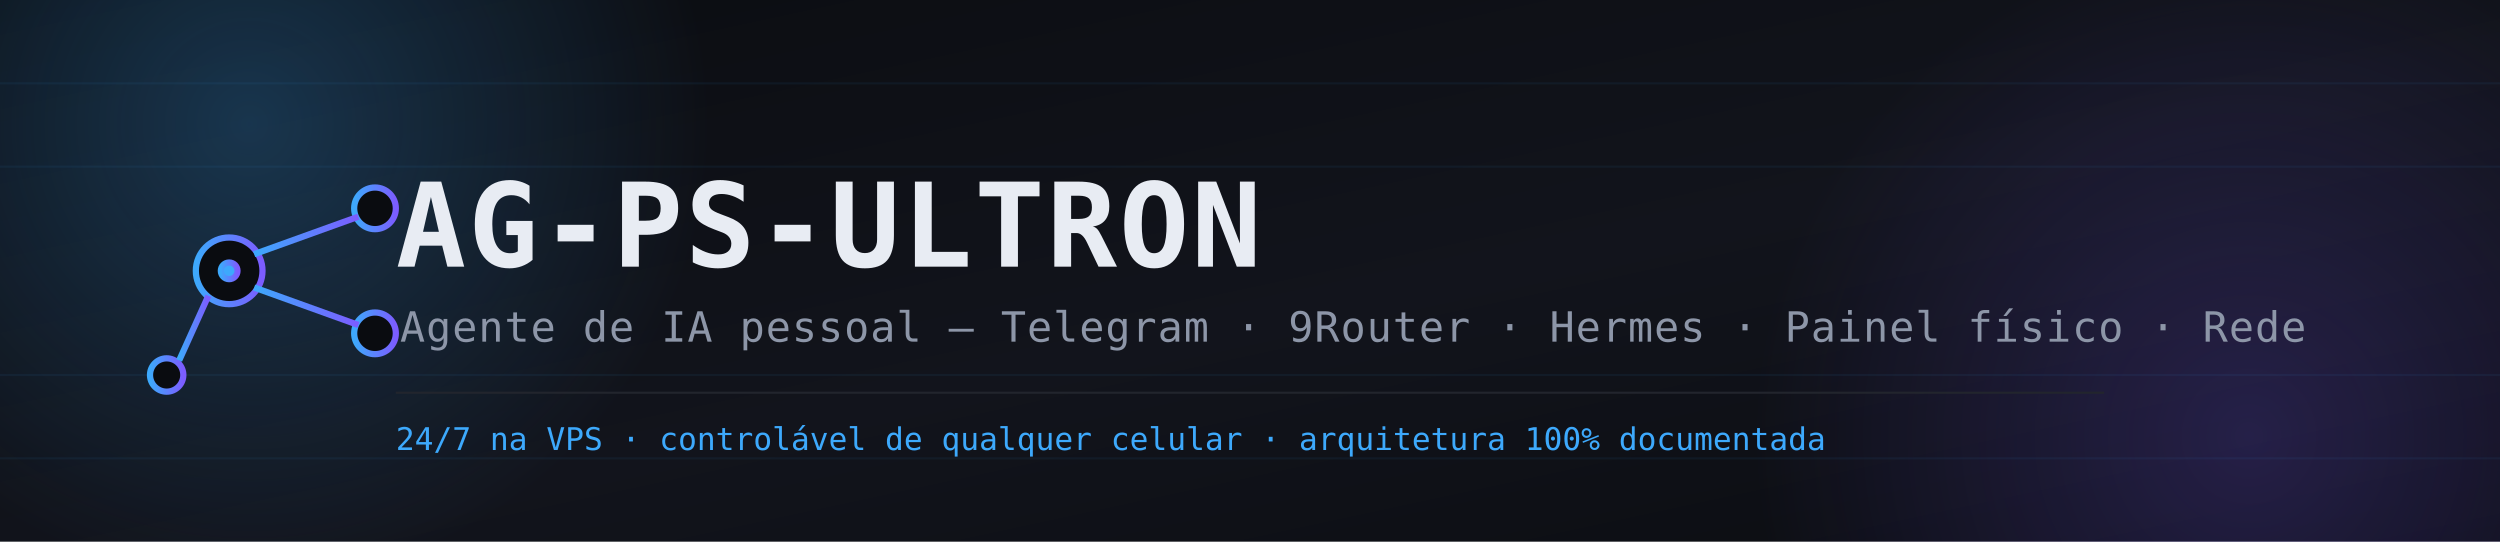
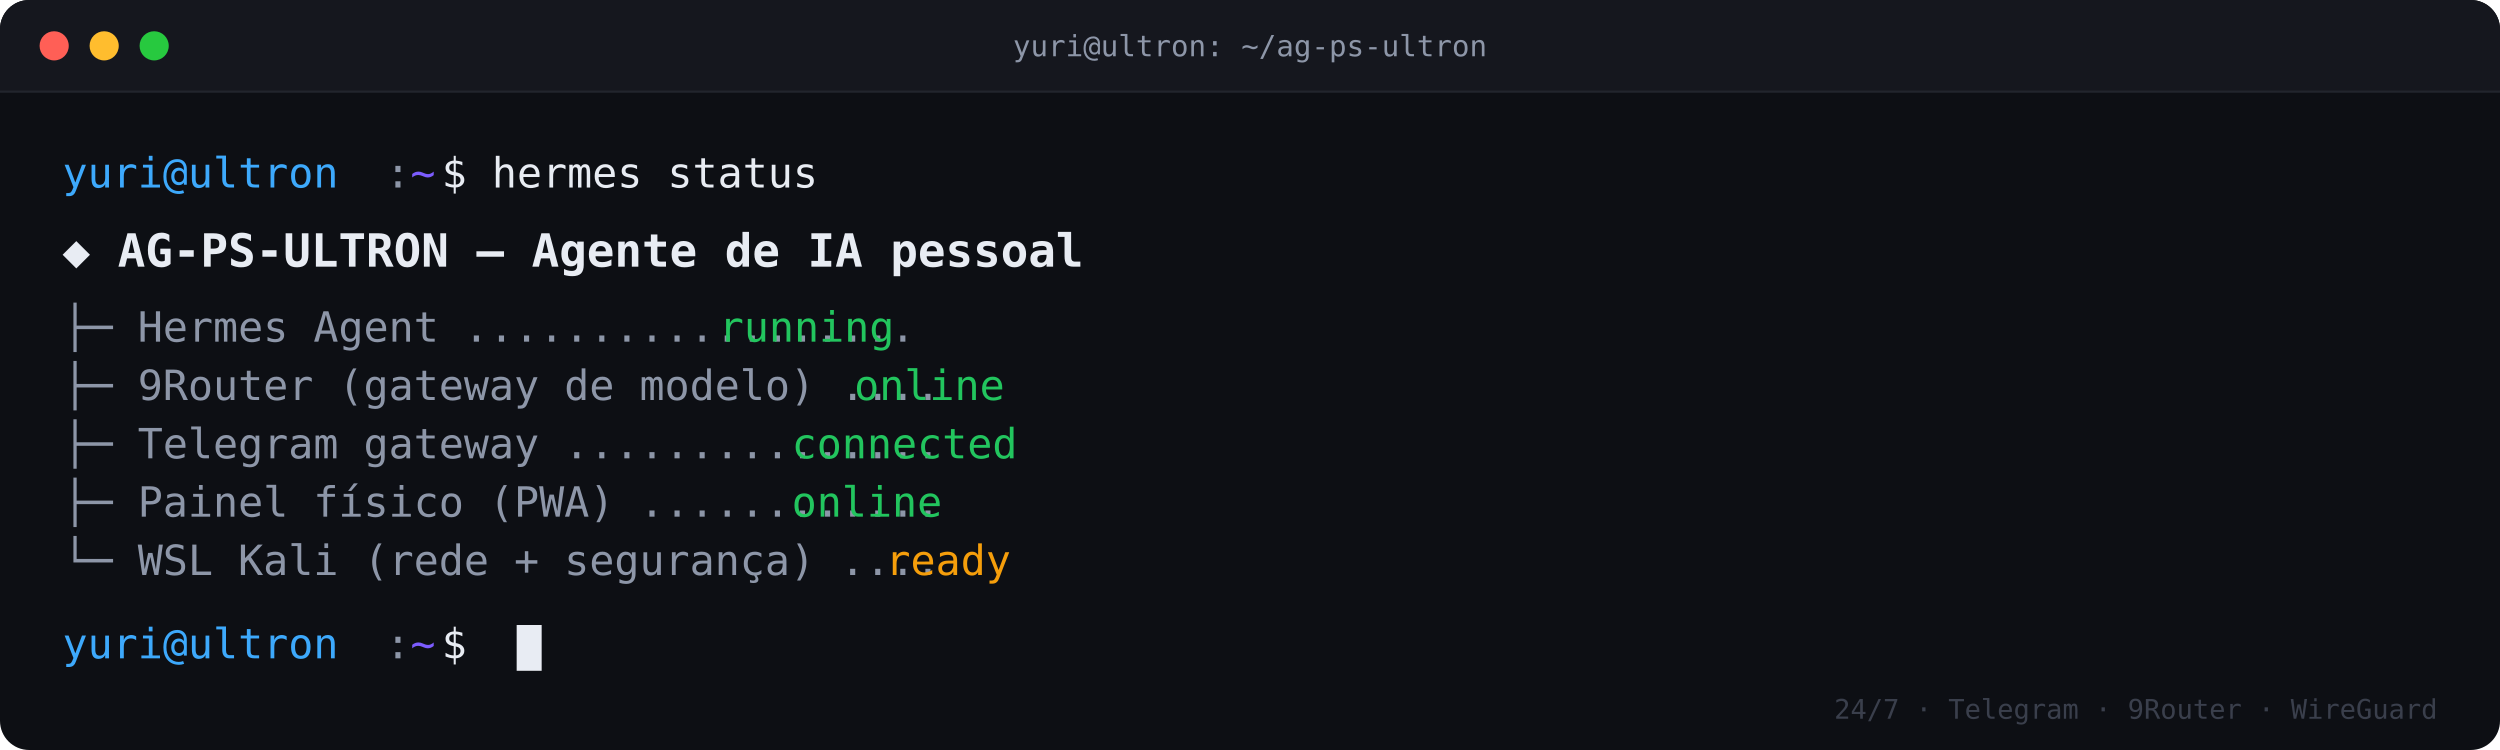
- <svg xmlns="http://www.w3.org/2000/svg" width="1200" height="260" viewBox="0 0 1200 260">
+ <svg xmlns="http://www.w3.org/2000/svg" width="1200" height="360" viewBox="0 0 1200 360">
  <defs>
-     <linearGradient id="bg" x1="0%" y1="0%" x2="100%" y2="100%">
-       <stop offset="0%" stop-color="#0a0c10" />
-       <stop offset="55%" stop-color="#12141c" />
-       <stop offset="100%" stop-color="#0a0c10" />
-     </linearGradient>
-     <linearGradient id="accent" x1="0%" y1="0%" x2="100%" y2="0%">
-       <stop offset="0%" stop-color="#3da9fc" />
-       <stop offset="100%" stop-color="#7c5cff" />
-     </linearGradient>
-     <radialGradient id="glowL" cx="50%" cy="50%" r="50%">
-       <stop offset="0%" stop-color="#3da9fc" stop-opacity="0.25" />
-       <stop offset="100%" stop-color="#3da9fc" stop-opacity="0" />
-     </radialGradient>
-     <radialGradient id="glowR" cx="50%" cy="50%" r="50%">
-       <stop offset="0%" stop-color="#7c5cff" stop-opacity="0.22" />
-       <stop offset="100%" stop-color="#7c5cff" stop-opacity="0" />
-     </radialGradient>
+     <clipPath id="round">
+       <rect x="0" y="0" width="1200" height="360" rx="14" ry="14" />
+     </clipPath>
  </defs>
-   <rect width="1200" height="260" fill="url(#bg)" />
-   <circle cx="120" cy="60" r="220" fill="url(#glowL)" />
-   <circle cx="1080" cy="210" r="240" fill="url(#glowR)" />
-   <g stroke="#3da9fc" stroke-opacity="0.06">
-     <line x1="0" y1="40" x2="1200" y2="40" />
-     <line x1="0" y1="80" x2="1200" y2="80" />
-     <line x1="0" y1="180" x2="1200" y2="180" />
-     <line x1="0" y1="220" x2="1200" y2="220" />
+   <g clip-path="url(#round)">
+     <rect width="1200" height="360" fill="#0d0f14" />
+     <rect x="0" y="0" width="1200" height="44" fill="#15171e" />
+     <circle cx="26" cy="22" r="7" fill="#ff5f56" />
+     <circle cx="50" cy="22" r="7" fill="#ffbd2e" />
+     <circle cx="74" cy="22" r="7" fill="#27c93f" />
+     <text x="600" y="27" text-anchor="middle" font-family="Consolas,'SF Mono',ui-monospace,monospace" font-size="14" fill="#8d96a8">yuri@ultron: ~/ag-ps-ultron</text>
+     <line x1="0" y1="44" x2="1200" y2="44" stroke="#22252d" stroke-width="1" />
+     <g font-family="Consolas,'SF Mono',ui-monospace,monospace" font-size="20">
+       <text x="30" y="90" fill="#3da9fc">yuri@ultron</text>
+       <text x="185" y="90" fill="#8d96a8">:</text>
+       <text x="197" y="90" fill="#7c5cff">~</text>
+       <text x="212" y="90" fill="#e8ecf3">$ hermes status</text>
+       <text x="30" y="128" fill="#e8ecf3" font-weight="bold" font-size="22">◆ AG-PS-ULTRON — Agente de IA pessoal</text>
+       <text x="30" y="164" fill="#8d96a8">  ├─ Hermes Agent ..................</text>
+       <text x="345" y="164" fill="#22c55e">running</text>
+       <text x="30" y="192" fill="#8d96a8">  ├─ 9Router (gateway de modelo) ....</text>
+       <text x="410" y="192" fill="#22c55e">online</text>
+       <text x="30" y="220" fill="#8d96a8">  ├─ Telegram gateway ...............</text>
+       <text x="380" y="220" fill="#22c55e">connected</text>
+       <text x="30" y="248" fill="#8d96a8">  ├─ Painel físico (PWA) ............</text>
+       <text x="380" y="248" fill="#22c55e">online</text>
+       <text x="30" y="276" fill="#8d96a8">  └─ WSL Kali (rede + segurança) ....</text>
+       <text x="425" y="276" fill="#f59e0b">ready</text>
+       <text x="30" y="316" fill="#3da9fc">yuri@ultron</text>
+       <text x="185" y="316" fill="#8d96a8">:</text>
+       <text x="197" y="316" fill="#7c5cff">~</text>
+       <text x="212" y="316" fill="#e8ecf3">$ </text>
+       <rect x="248" y="300" width="12" height="22" fill="#e8ecf3" />
+     </g>
+     <text x="1170" y="345" text-anchor="end" font-family="Consolas,'SF Mono',ui-monospace,monospace" font-size="13" fill="#3a3f4c">24/7 · Telegram · 9Router · WireGuard</text>
  </g>
-   <g transform="translate(70,90)" fill="none" stroke="url(#accent)" stroke-width="3">
-     <circle cx="40" cy="40" r="16" fill="#0a0c10" stroke="url(#accent)" />
-     <circle cx="110" cy="10" r="10" fill="#0a0c10" />
-     <circle cx="110" cy="70" r="10" fill="#0a0c10" />
-     <circle cx="10" cy="90" r="8" fill="#0a0c10" />
-     <line x1="52" y1="32" x2="102" y2="14" />
-     <line x1="52" y1="48" x2="102" y2="66" />
-     <line x1="30" y1="52" x2="16" y2="83" />
-     <circle cx="40" cy="40" r="4" fill="#3da9fc" />
-   </g>
-   <text x="190" y="128" font-family="Consolas, 'SF Mono', ui-monospace, monospace" font-size="56" font-weight="700" fill="#e8ecf3" letter-spacing="1">
-     AG-PS-ULTRON
-   </text>
-   <text x="192" y="164" font-family="Consolas, 'SF Mono', ui-monospace, monospace" font-size="20" fill="#8d96a8" letter-spacing="0.5">
-     Agente de IA pessoal — Telegram · 9Router · Hermes · Painel físico · Rede
-   </text>
-   <rect x="190" y="188" width="820" height="1" fill="#22252d" />
-   <text x="190" y="216" font-family="Consolas, 'SF Mono', ui-monospace, monospace" font-size="15" fill="#3da9fc">
-     24/7 na VPS · controlável de qualquer celular · arquitetura 100% documentada
-   </text>
</svg>
